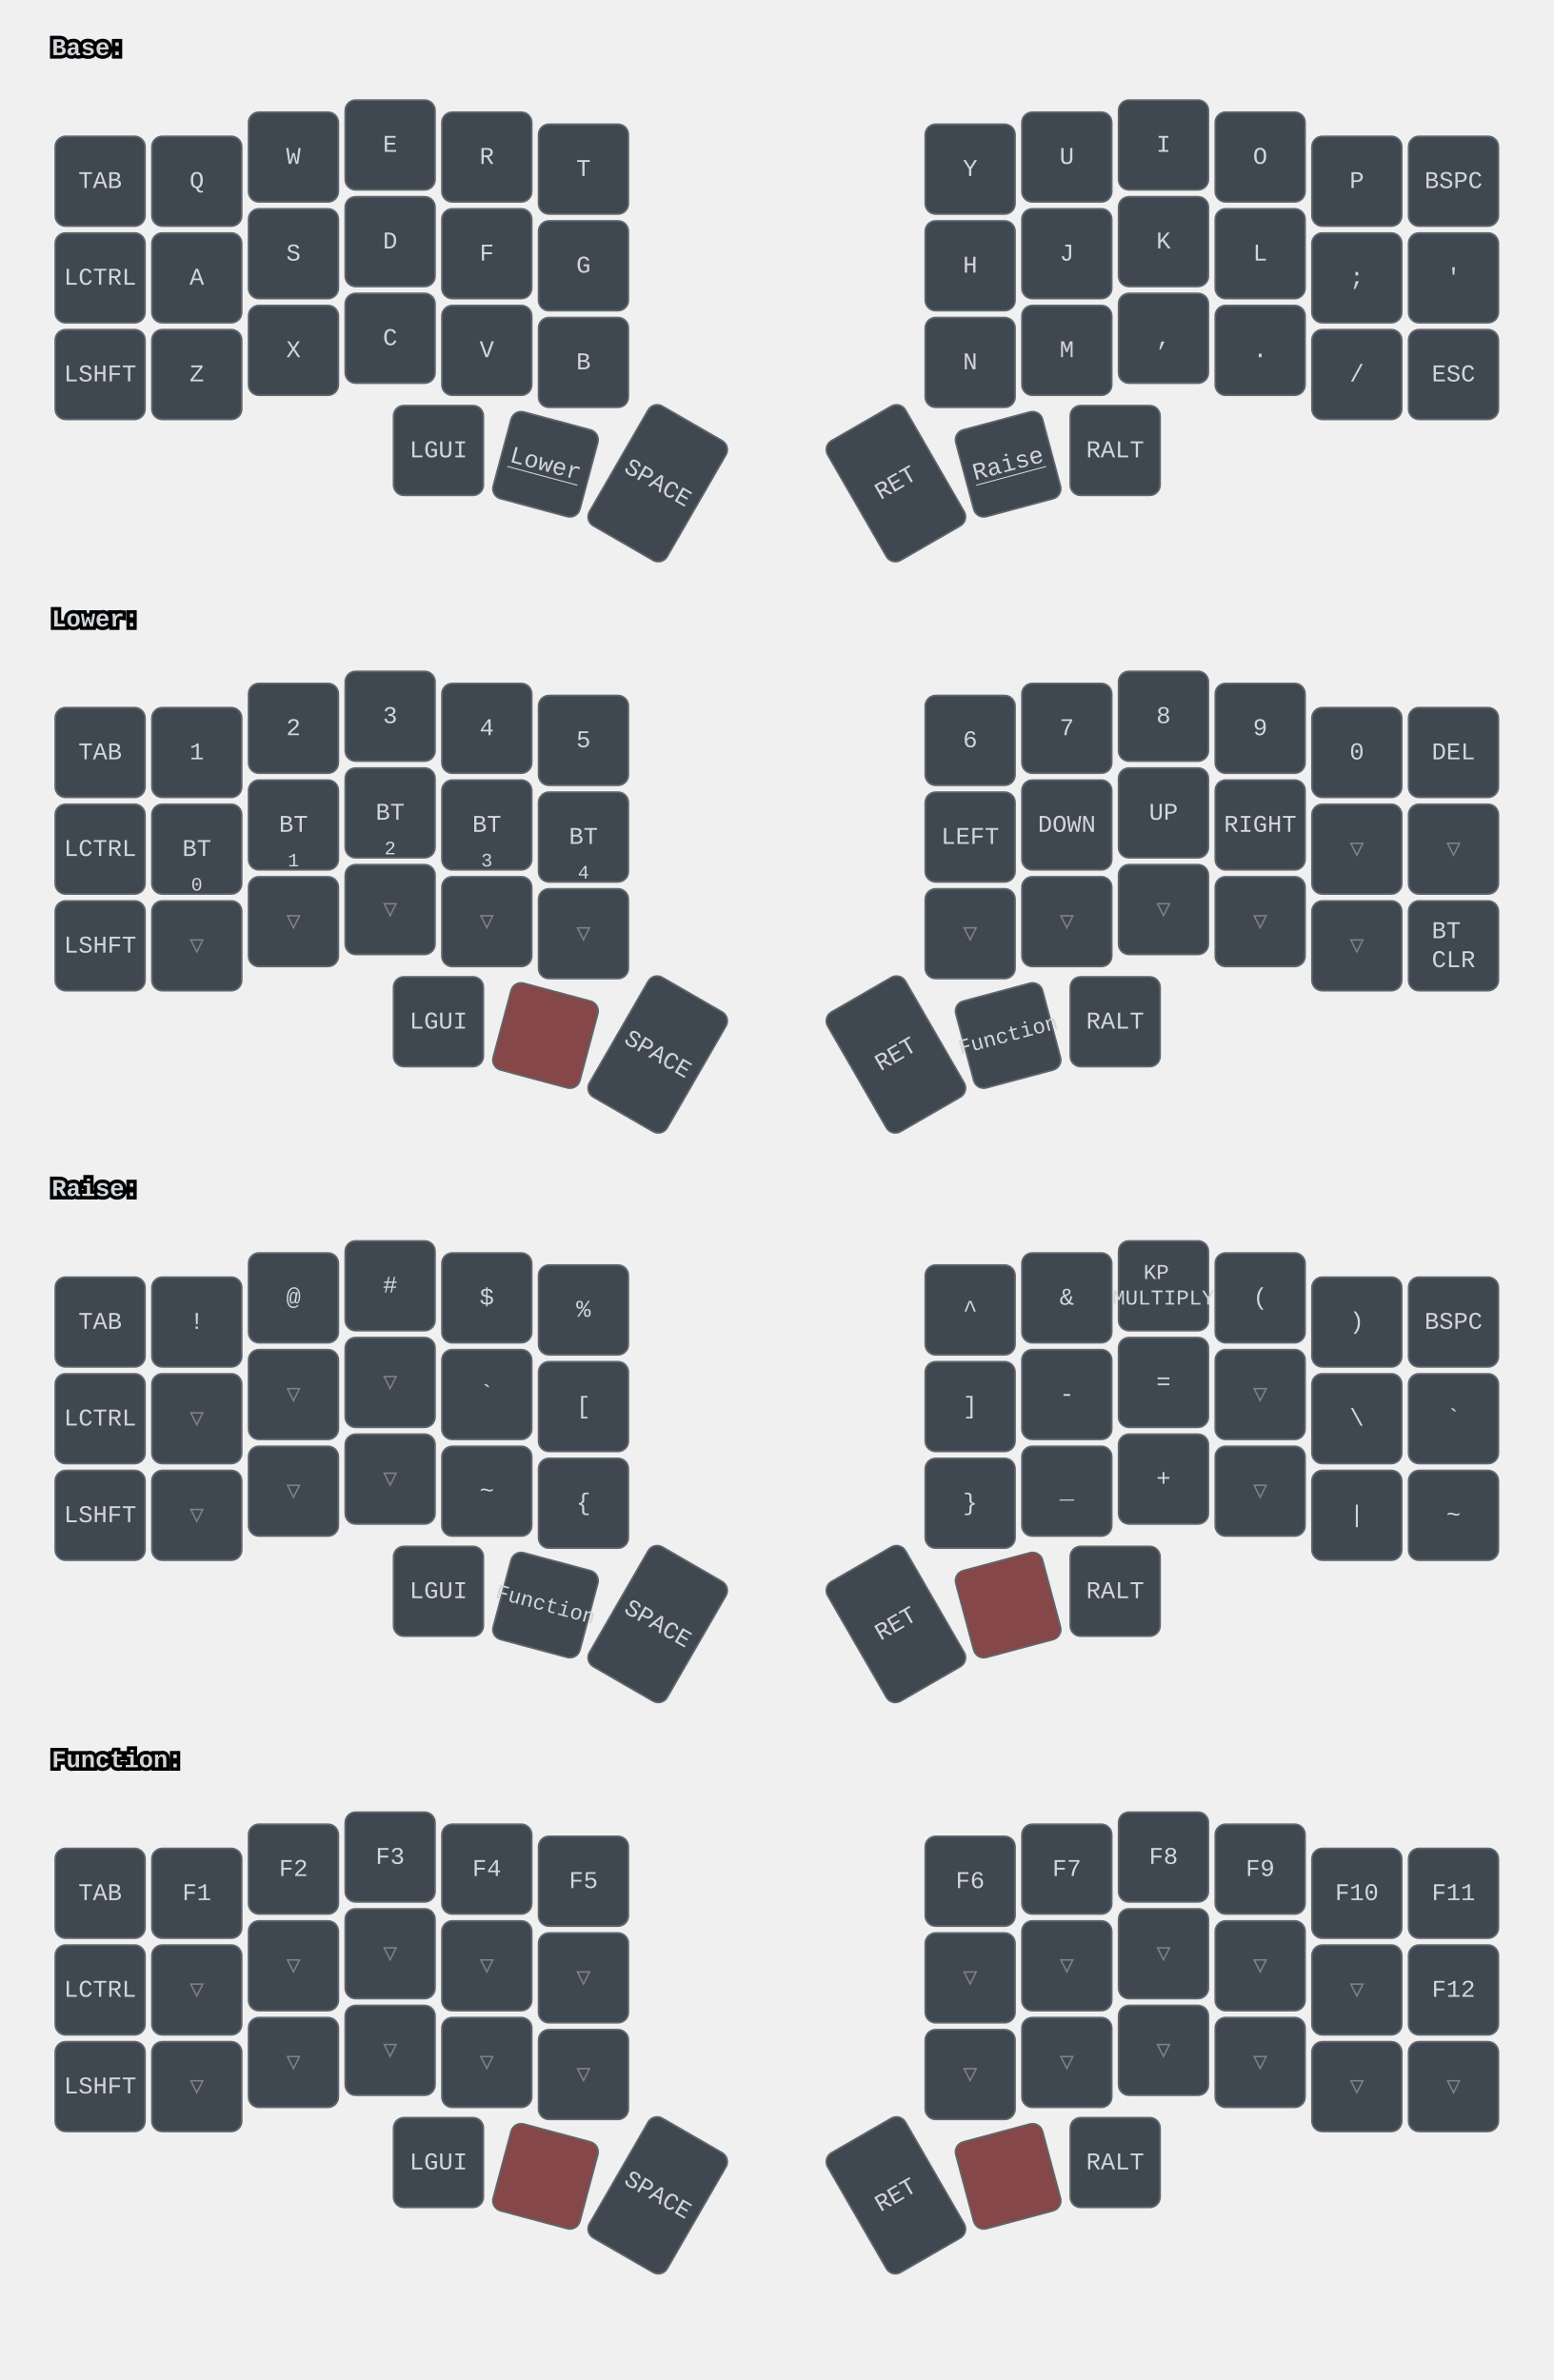
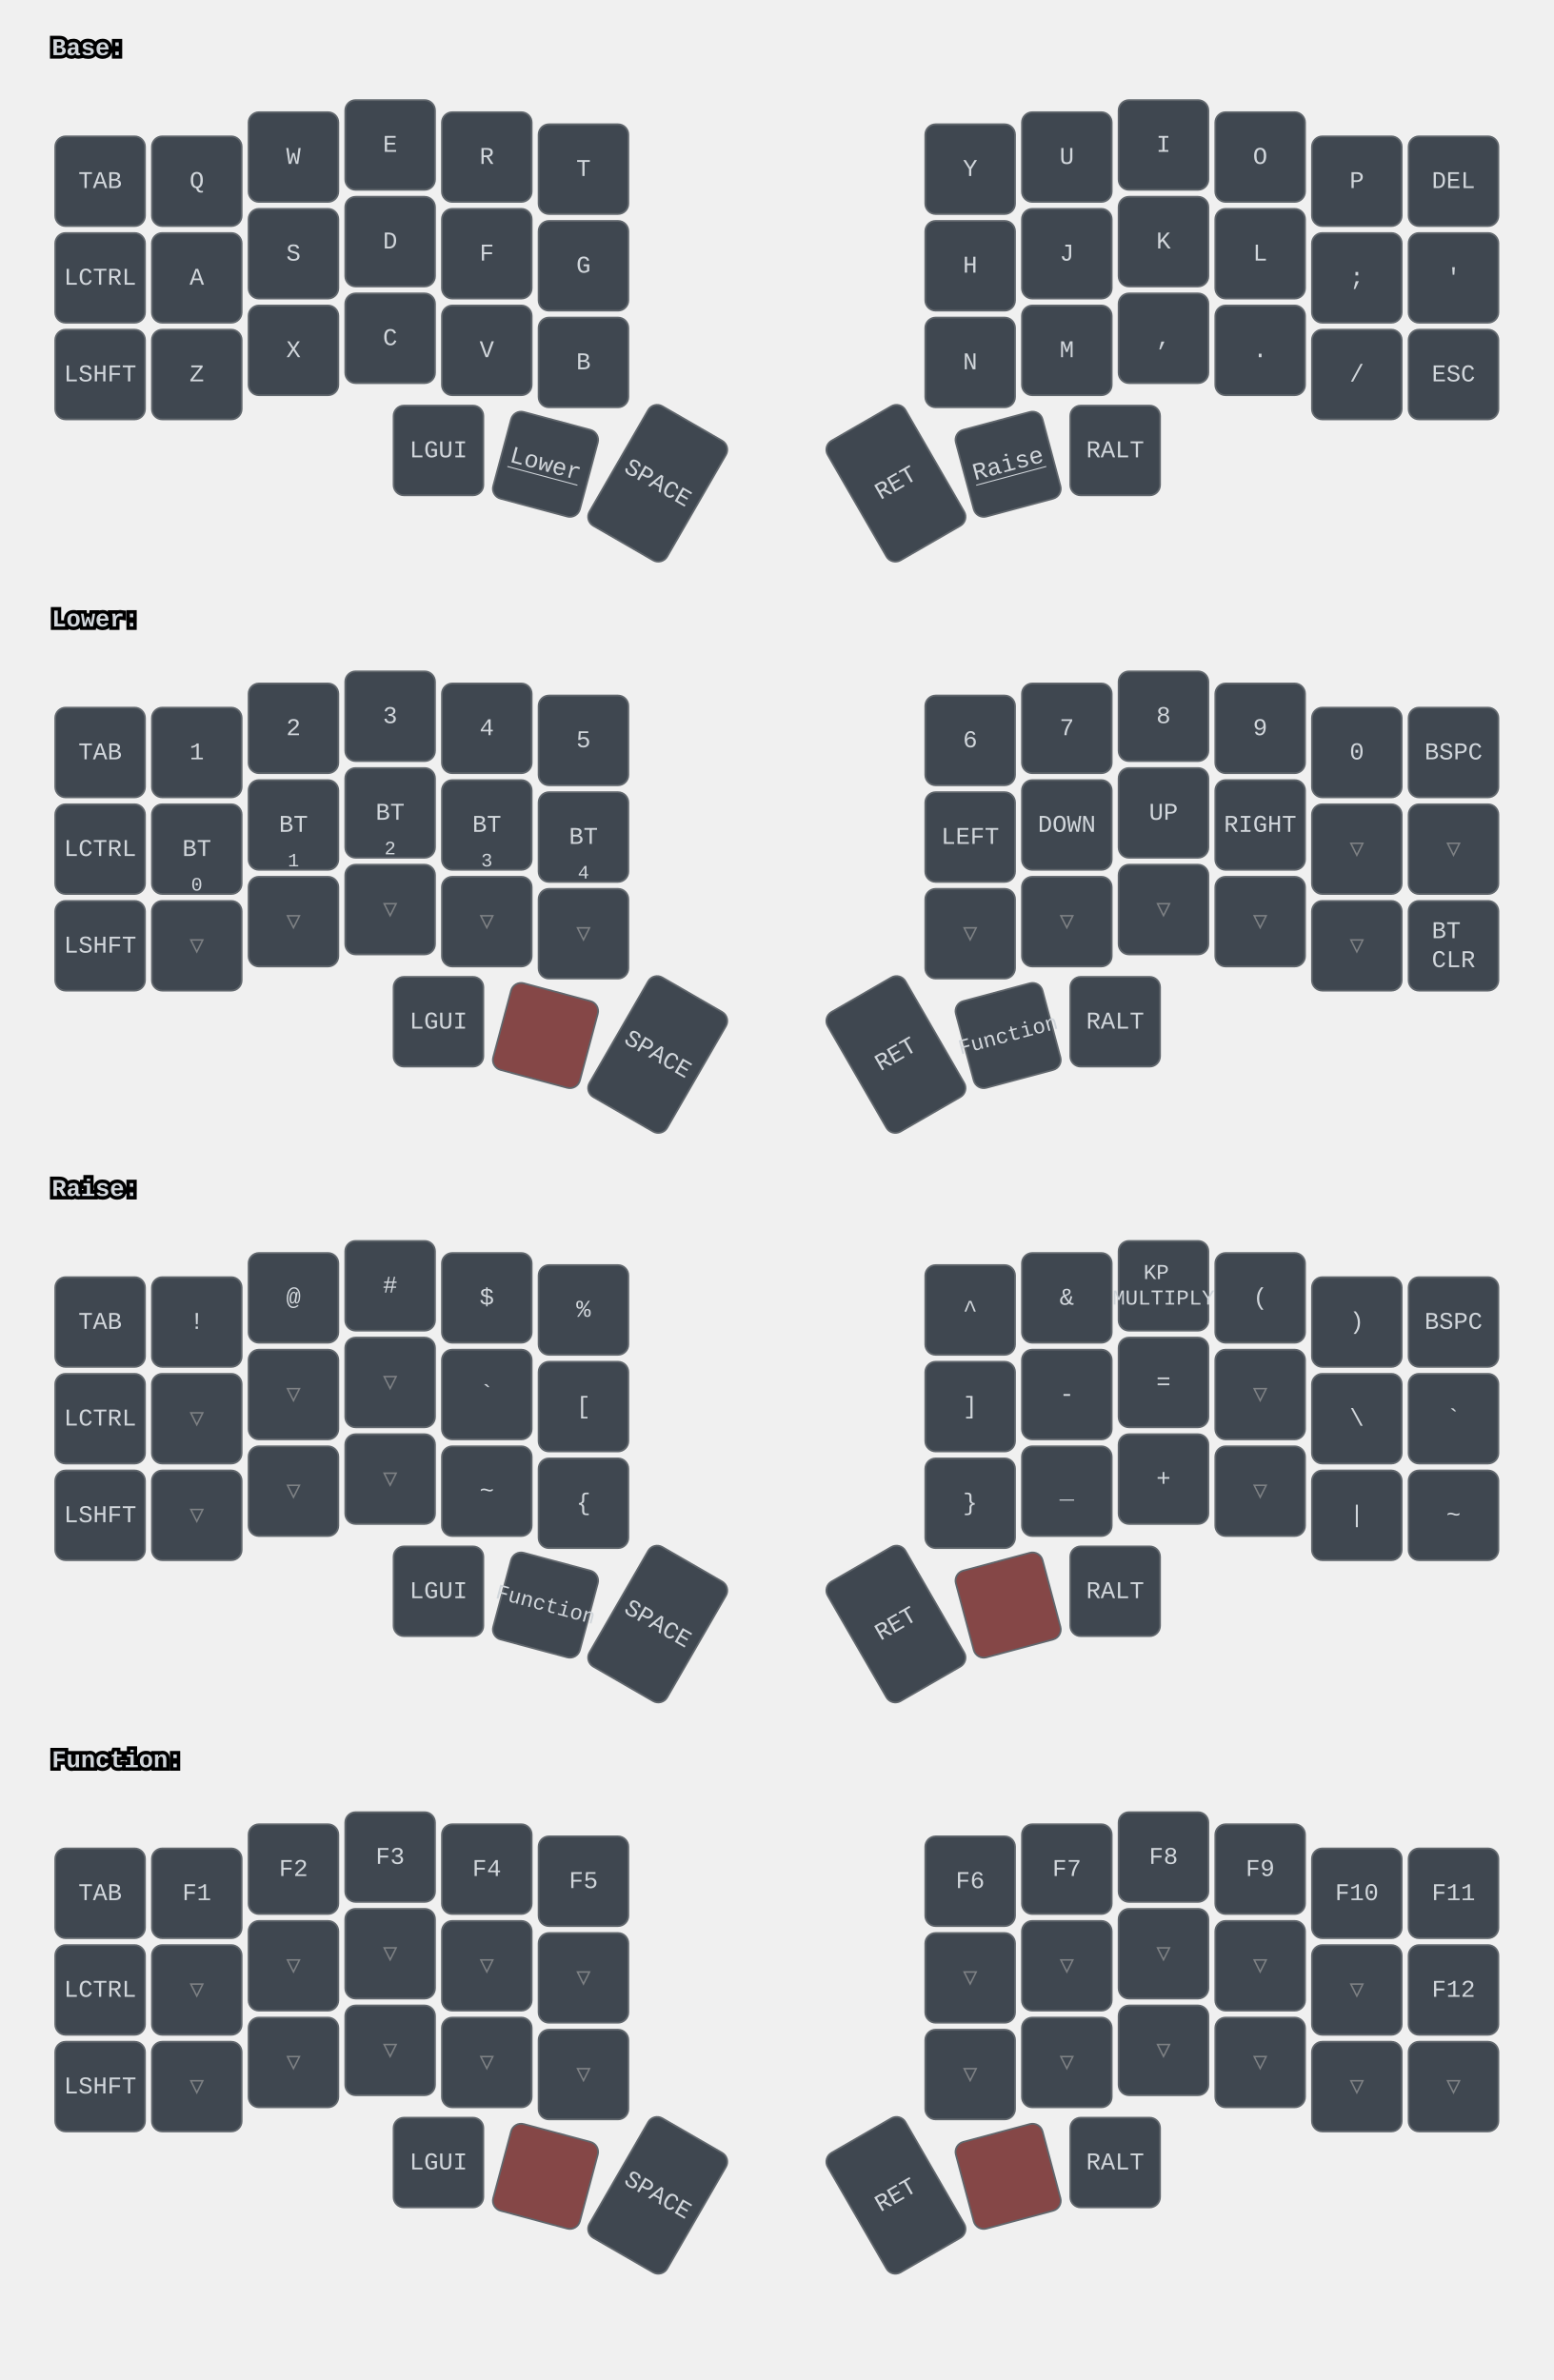
<svg xmlns="http://www.w3.org/2000/svg" width="900" height="1379" viewBox="0 0 900 1379" class="keymap">
  <style>/* inherit to force styles through use tags */
svg path {
    fill: inherit;
}

/* font and background color specifications */
svg.keymap {
    font-family: SFMono-Regular,Consolas,Liberation Mono,Menlo,monospace;
    font-size: 14px;
    font-kerning: normal;
    text-rendering: optimizeLegibility;
    fill: #24292e;
}

/* default key styling */
rect.key {
    fill: #f6f8fa;
}

rect.key, rect.combo {
    stroke: #c9cccf;
    stroke-width: 1;
}

/* default key side styling, only used is draw_key_sides is set */
rect.side {
    filter: brightness(90%);
}

/* color accent for combo boxes */
rect.combo, rect.combo-separate {
    fill: #cdf;
}

/* color accent for held keys */
rect.held, rect.combo.held {
    fill: #fdd;
}

/* color accent for ghost (optional) keys */
rect.ghost, rect.combo.ghost {
    stroke-dasharray: 4, 4;
    stroke-width: 2;
}

text {
    text-anchor: middle;
    dominant-baseline: middle;
}

/* styling for layer labels */
text.label {
    font-weight: bold;
    text-anchor: start;
    stroke: white;
    stroke-width: 4;
    paint-order: stroke;
}

/* styling for optional footer */
text.footer {
    text-anchor: end;
    dominant-baseline: auto;
    stroke: white;
    stroke-width: 4;
    paint-order: stroke;
}

/* styling for combo tap, and key non-tap label text */
text.combo, text.hold, text.shifted, text.left, text.right {
    font-size: 11px;
}

text.hold {
    text-anchor: middle;
    dominant-baseline: auto;
}

text.shifted {
    text-anchor: middle;
    dominant-baseline: hanging;
}

text.left {
    text-anchor: start;
}

text.right {
    text-anchor: end;
}

text.layer-activator {
    text-decoration: underline;
}

/* styling for hold/shifted label text in combo box */
text.combo.hold, text.combo.shifted, text.combo.left, text.combo.right {
    font-size: 8px;
}

/* lighter symbol for transparent keys */
text.trans {
    fill: #7b7e81;
}

/* styling for combo dendrons */
path.combo {
    stroke-width: 1;
    stroke: gray;
    fill: none;
}

/* Start Tabler Icons Cleanup */
/* cannot use height/width with glyphs */
.icon-tabler &gt; path {
    fill: inherit;
    stroke: inherit;
    stroke-width: 2;
}
/* hide tabler's default box */
.icon-tabler &gt; path[stroke="none"][fill="none"] {
    visibility: hidden;
}
/* End Tabler Icons Cleanup */

svg.keymap { fill: #d1d6db; }
rect.key { fill: #3f4750; }
rect.key, rect.combo { stroke: #60666c; }
rect.combo, rect.combo-separate { fill: #1f3d7a; }
rect.held, rect.combo.held { fill: #854747; }
text.label, text.footer { stroke: black; }
text.trans { fill: #7e8184; }
path.combo { stroke: #7f7f7f; }
</style>
  <g transform="translate(30, 0)" class="layer-Base">
    <text x="0" y="28" class="label" id="Base">Base:</text>
    <g transform="translate(0, 56)">
      <g transform="translate(28, 49)" class="key keypos-0">
        <rect rx="6" ry="6" x="-26" y="-26" width="52" height="52" class="key" />
        <text x="0" y="0" class="key tap">TAB</text>
      </g>
      <g transform="translate(84, 49)" class="key keypos-1">
        <rect rx="6" ry="6" x="-26" y="-26" width="52" height="52" class="key" />
        <text x="0" y="0" class="key tap">Q</text>
      </g>
      <g transform="translate(140, 35)" class="key keypos-2">
        <rect rx="6" ry="6" x="-26" y="-26" width="52" height="52" class="key" />
        <text x="0" y="0" class="key tap">W</text>
      </g>
      <g transform="translate(196, 28)" class="key keypos-3">
        <rect rx="6" ry="6" x="-26" y="-26" width="52" height="52" class="key" />
        <text x="0" y="0" class="key tap">E</text>
      </g>
      <g transform="translate(252, 35)" class="key keypos-4">
        <rect rx="6" ry="6" x="-26" y="-26" width="52" height="52" class="key" />
        <text x="0" y="0" class="key tap">R</text>
      </g>
      <g transform="translate(308, 42)" class="key keypos-5">
        <rect rx="6" ry="6" x="-26" y="-26" width="52" height="52" class="key" />
        <text x="0" y="0" class="key tap">T</text>
      </g>
      <g transform="translate(532, 42)" class="key keypos-6">
        <rect rx="6" ry="6" x="-26" y="-26" width="52" height="52" class="key" />
        <text x="0" y="0" class="key tap">Y</text>
      </g>
      <g transform="translate(588, 35)" class="key keypos-7">
        <rect rx="6" ry="6" x="-26" y="-26" width="52" height="52" class="key" />
        <text x="0" y="0" class="key tap">U</text>
      </g>
      <g transform="translate(644, 28)" class="key keypos-8">
        <rect rx="6" ry="6" x="-26" y="-26" width="52" height="52" class="key" />
        <text x="0" y="0" class="key tap">I</text>
      </g>
      <g transform="translate(700, 35)" class="key keypos-9">
        <rect rx="6" ry="6" x="-26" y="-26" width="52" height="52" class="key" />
        <text x="0" y="0" class="key tap">O</text>
      </g>
      <g transform="translate(756, 49)" class="key keypos-10">
        <rect rx="6" ry="6" x="-26" y="-26" width="52" height="52" class="key" />
        <text x="0" y="0" class="key tap">P</text>
      </g>
      <g transform="translate(812, 49)" class="key keypos-11">
        <rect rx="6" ry="6" x="-26" y="-26" width="52" height="52" class="key" />
-         <text x="0" y="0" class="key tap">BSPC</text>
+         <text x="0" y="0" class="key tap">DEL</text>
      </g>
      <g transform="translate(28, 105)" class="key keypos-12">
        <rect rx="6" ry="6" x="-26" y="-26" width="52" height="52" class="key" />
        <text x="0" y="0" class="key tap">LCTRL</text>
      </g>
      <g transform="translate(84, 105)" class="key keypos-13">
        <rect rx="6" ry="6" x="-26" y="-26" width="52" height="52" class="key" />
        <text x="0" y="0" class="key tap">A</text>
      </g>
      <g transform="translate(140, 91)" class="key keypos-14">
        <rect rx="6" ry="6" x="-26" y="-26" width="52" height="52" class="key" />
        <text x="0" y="0" class="key tap">S</text>
      </g>
      <g transform="translate(196, 84)" class="key keypos-15">
        <rect rx="6" ry="6" x="-26" y="-26" width="52" height="52" class="key" />
        <text x="0" y="0" class="key tap">D</text>
      </g>
      <g transform="translate(252, 91)" class="key keypos-16">
        <rect rx="6" ry="6" x="-26" y="-26" width="52" height="52" class="key" />
        <text x="0" y="0" class="key tap">F</text>
      </g>
      <g transform="translate(308, 98)" class="key keypos-17">
        <rect rx="6" ry="6" x="-26" y="-26" width="52" height="52" class="key" />
        <text x="0" y="0" class="key tap">G</text>
      </g>
      <g transform="translate(532, 98)" class="key keypos-18">
        <rect rx="6" ry="6" x="-26" y="-26" width="52" height="52" class="key" />
        <text x="0" y="0" class="key tap">H</text>
      </g>
      <g transform="translate(588, 91)" class="key keypos-19">
        <rect rx="6" ry="6" x="-26" y="-26" width="52" height="52" class="key" />
        <text x="0" y="0" class="key tap">J</text>
      </g>
      <g transform="translate(644, 84)" class="key keypos-20">
        <rect rx="6" ry="6" x="-26" y="-26" width="52" height="52" class="key" />
        <text x="0" y="0" class="key tap">K</text>
      </g>
      <g transform="translate(700, 91)" class="key keypos-21">
        <rect rx="6" ry="6" x="-26" y="-26" width="52" height="52" class="key" />
        <text x="0" y="0" class="key tap">L</text>
      </g>
      <g transform="translate(756, 105)" class="key keypos-22">
        <rect rx="6" ry="6" x="-26" y="-26" width="52" height="52" class="key" />
        <text x="0" y="0" class="key tap">;</text>
      </g>
      <g transform="translate(812, 105)" class="key keypos-23">
        <rect rx="6" ry="6" x="-26" y="-26" width="52" height="52" class="key" />
        <text x="0" y="0" class="key tap">'</text>
      </g>
      <g transform="translate(28, 161)" class="key keypos-24">
        <rect rx="6" ry="6" x="-26" y="-26" width="52" height="52" class="key" />
        <text x="0" y="0" class="key tap">LSHFT</text>
      </g>
      <g transform="translate(84, 161)" class="key keypos-25">
        <rect rx="6" ry="6" x="-26" y="-26" width="52" height="52" class="key" />
        <text x="0" y="0" class="key tap">Z</text>
      </g>
      <g transform="translate(140, 147)" class="key keypos-26">
        <rect rx="6" ry="6" x="-26" y="-26" width="52" height="52" class="key" />
        <text x="0" y="0" class="key tap">X</text>
      </g>
      <g transform="translate(196, 140)" class="key keypos-27">
        <rect rx="6" ry="6" x="-26" y="-26" width="52" height="52" class="key" />
        <text x="0" y="0" class="key tap">C</text>
      </g>
      <g transform="translate(252, 147)" class="key keypos-28">
        <rect rx="6" ry="6" x="-26" y="-26" width="52" height="52" class="key" />
        <text x="0" y="0" class="key tap">V</text>
      </g>
      <g transform="translate(308, 154)" class="key keypos-29">
        <rect rx="6" ry="6" x="-26" y="-26" width="52" height="52" class="key" />
        <text x="0" y="0" class="key tap">B</text>
      </g>
      <g transform="translate(532, 154)" class="key keypos-30">
        <rect rx="6" ry="6" x="-26" y="-26" width="52" height="52" class="key" />
        <text x="0" y="0" class="key tap">N</text>
      </g>
      <g transform="translate(588, 147)" class="key keypos-31">
        <rect rx="6" ry="6" x="-26" y="-26" width="52" height="52" class="key" />
        <text x="0" y="0" class="key tap">M</text>
      </g>
      <g transform="translate(644, 140)" class="key keypos-32">
        <rect rx="6" ry="6" x="-26" y="-26" width="52" height="52" class="key" />
        <text x="0" y="0" class="key tap">,</text>
      </g>
      <g transform="translate(700, 147)" class="key keypos-33">
        <rect rx="6" ry="6" x="-26" y="-26" width="52" height="52" class="key" />
        <text x="0" y="0" class="key tap">.</text>
      </g>
      <g transform="translate(756, 161)" class="key keypos-34">
        <rect rx="6" ry="6" x="-26" y="-26" width="52" height="52" class="key" />
        <text x="0" y="0" class="key tap">/</text>
      </g>
      <g transform="translate(812, 161)" class="key keypos-35">
        <rect rx="6" ry="6" x="-26" y="-26" width="52" height="52" class="key" />
        <text x="0" y="0" class="key tap">ESC</text>
      </g>
      <g transform="translate(224, 205)" class="key keypos-36">
        <rect rx="6" ry="6" x="-26" y="-26" width="52" height="52" class="key" />
        <text x="0" y="0" class="key tap">LGUI</text>
      </g>
      <g transform="translate(286, 213) rotate(15.0)" class="key keypos-37">
        <rect rx="6" ry="6" x="-26" y="-26" width="52" height="52" class="key" />
        <a href="#Lower">
          <text x="0" y="0" class="key tap layer-activator">Lower</text>
        </a>
      </g>
      <g transform="translate(351, 224) rotate(30.0)" class="key keypos-38">
        <rect rx="6" ry="6" x="-26" y="-40" width="52" height="80" class="key" />
        <text x="0" y="0" class="key tap">SPACE</text>
      </g>
      <g transform="translate(489, 224) rotate(-30.0)" class="key keypos-39">
        <rect rx="6" ry="6" x="-26" y="-40" width="52" height="80" class="key" />
        <text x="0" y="0" class="key tap">RET</text>
      </g>
      <g transform="translate(554, 213) rotate(-15.0)" class="key keypos-40">
        <rect rx="6" ry="6" x="-26" y="-26" width="52" height="52" class="key" />
        <a href="#Raise">
          <text x="0" y="0" class="key tap layer-activator">Raise</text>
        </a>
      </g>
      <g transform="translate(616, 205)" class="key keypos-41">
        <rect rx="6" ry="6" x="-26" y="-26" width="52" height="52" class="key" />
        <text x="0" y="0" class="key tap">RALT</text>
      </g>
    </g>
  </g>
  <g transform="translate(30, 331)" class="layer-Lower">
    <text x="0" y="28" class="label" id="Lower">Lower:</text>
    <g transform="translate(0, 56)">
      <g transform="translate(28, 49)" class="key keypos-0">
        <rect rx="6" ry="6" x="-26" y="-26" width="52" height="52" class="key" />
        <text x="0" y="0" class="key tap">TAB</text>
      </g>
      <g transform="translate(84, 49)" class="key keypos-1">
        <rect rx="6" ry="6" x="-26" y="-26" width="52" height="52" class="key" />
        <text x="0" y="0" class="key tap">1</text>
      </g>
      <g transform="translate(140, 35)" class="key keypos-2">
        <rect rx="6" ry="6" x="-26" y="-26" width="52" height="52" class="key" />
        <text x="0" y="0" class="key tap">2</text>
      </g>
      <g transform="translate(196, 28)" class="key keypos-3">
        <rect rx="6" ry="6" x="-26" y="-26" width="52" height="52" class="key" />
        <text x="0" y="0" class="key tap">3</text>
      </g>
      <g transform="translate(252, 35)" class="key keypos-4">
        <rect rx="6" ry="6" x="-26" y="-26" width="52" height="52" class="key" />
        <text x="0" y="0" class="key tap">4</text>
      </g>
      <g transform="translate(308, 42)" class="key keypos-5">
        <rect rx="6" ry="6" x="-26" y="-26" width="52" height="52" class="key" />
        <text x="0" y="0" class="key tap">5</text>
      </g>
      <g transform="translate(532, 42)" class="key keypos-6">
        <rect rx="6" ry="6" x="-26" y="-26" width="52" height="52" class="key" />
        <text x="0" y="0" class="key tap">6</text>
      </g>
      <g transform="translate(588, 35)" class="key keypos-7">
        <rect rx="6" ry="6" x="-26" y="-26" width="52" height="52" class="key" />
        <text x="0" y="0" class="key tap">7</text>
      </g>
      <g transform="translate(644, 28)" class="key keypos-8">
        <rect rx="6" ry="6" x="-26" y="-26" width="52" height="52" class="key" />
        <text x="0" y="0" class="key tap">8</text>
      </g>
      <g transform="translate(700, 35)" class="key keypos-9">
        <rect rx="6" ry="6" x="-26" y="-26" width="52" height="52" class="key" />
        <text x="0" y="0" class="key tap">9</text>
      </g>
      <g transform="translate(756, 49)" class="key keypos-10">
        <rect rx="6" ry="6" x="-26" y="-26" width="52" height="52" class="key" />
        <text x="0" y="0" class="key tap">0</text>
      </g>
      <g transform="translate(812, 49)" class="key keypos-11">
        <rect rx="6" ry="6" x="-26" y="-26" width="52" height="52" class="key" />
-         <text x="0" y="0" class="key tap">DEL</text>
+         <text x="0" y="0" class="key tap">BSPC</text>
      </g>
      <g transform="translate(28, 105)" class="key keypos-12">
        <rect rx="6" ry="6" x="-26" y="-26" width="52" height="52" class="key" />
        <text x="0" y="0" class="key tap">LCTRL</text>
      </g>
      <g transform="translate(84, 105)" class="key keypos-13">
        <rect rx="6" ry="6" x="-26" y="-26" width="52" height="52" class="key" />
        <text x="0" y="0" class="key tap">BT</text>
        <text x="0" y="24" class="key hold">0</text>
      </g>
      <g transform="translate(140, 91)" class="key keypos-14">
        <rect rx="6" ry="6" x="-26" y="-26" width="52" height="52" class="key" />
        <text x="0" y="0" class="key tap">BT</text>
        <text x="0" y="24" class="key hold">1</text>
      </g>
      <g transform="translate(196, 84)" class="key keypos-15">
        <rect rx="6" ry="6" x="-26" y="-26" width="52" height="52" class="key" />
        <text x="0" y="0" class="key tap">BT</text>
        <text x="0" y="24" class="key hold">2</text>
      </g>
      <g transform="translate(252, 91)" class="key keypos-16">
        <rect rx="6" ry="6" x="-26" y="-26" width="52" height="52" class="key" />
        <text x="0" y="0" class="key tap">BT</text>
        <text x="0" y="24" class="key hold">3</text>
      </g>
      <g transform="translate(308, 98)" class="key keypos-17">
        <rect rx="6" ry="6" x="-26" y="-26" width="52" height="52" class="key" />
        <text x="0" y="0" class="key tap">BT</text>
        <text x="0" y="24" class="key hold">4</text>
      </g>
      <g transform="translate(532, 98)" class="key keypos-18">
        <rect rx="6" ry="6" x="-26" y="-26" width="52" height="52" class="key" />
        <text x="0" y="0" class="key tap">LEFT</text>
      </g>
      <g transform="translate(588, 91)" class="key keypos-19">
        <rect rx="6" ry="6" x="-26" y="-26" width="52" height="52" class="key" />
        <text x="0" y="0" class="key tap">DOWN</text>
      </g>
      <g transform="translate(644, 84)" class="key keypos-20">
        <rect rx="6" ry="6" x="-26" y="-26" width="52" height="52" class="key" />
        <text x="0" y="0" class="key tap">UP</text>
      </g>
      <g transform="translate(700, 91)" class="key keypos-21">
        <rect rx="6" ry="6" x="-26" y="-26" width="52" height="52" class="key" />
        <text x="0" y="0" class="key tap">RIGHT</text>
      </g>
      <g transform="translate(756, 105)" class="key trans keypos-22">
        <rect rx="6" ry="6" x="-26" y="-26" width="52" height="52" class="key trans" />
        <text x="0" y="0" class="key trans tap">▽</text>
      </g>
      <g transform="translate(812, 105)" class="key trans keypos-23">
        <rect rx="6" ry="6" x="-26" y="-26" width="52" height="52" class="key trans" />
        <text x="0" y="0" class="key trans tap">▽</text>
      </g>
      <g transform="translate(28, 161)" class="key keypos-24">
        <rect rx="6" ry="6" x="-26" y="-26" width="52" height="52" class="key" />
        <text x="0" y="0" class="key tap">LSHFT</text>
      </g>
      <g transform="translate(84, 161)" class="key trans keypos-25">
        <rect rx="6" ry="6" x="-26" y="-26" width="52" height="52" class="key trans" />
        <text x="0" y="0" class="key trans tap">▽</text>
      </g>
      <g transform="translate(140, 147)" class="key trans keypos-26">
        <rect rx="6" ry="6" x="-26" y="-26" width="52" height="52" class="key trans" />
        <text x="0" y="0" class="key trans tap">▽</text>
      </g>
      <g transform="translate(196, 140)" class="key trans keypos-27">
        <rect rx="6" ry="6" x="-26" y="-26" width="52" height="52" class="key trans" />
        <text x="0" y="0" class="key trans tap">▽</text>
      </g>
      <g transform="translate(252, 147)" class="key trans keypos-28">
        <rect rx="6" ry="6" x="-26" y="-26" width="52" height="52" class="key trans" />
        <text x="0" y="0" class="key trans tap">▽</text>
      </g>
      <g transform="translate(308, 154)" class="key trans keypos-29">
        <rect rx="6" ry="6" x="-26" y="-26" width="52" height="52" class="key trans" />
        <text x="0" y="0" class="key trans tap">▽</text>
      </g>
      <g transform="translate(532, 154)" class="key trans keypos-30">
        <rect rx="6" ry="6" x="-26" y="-26" width="52" height="52" class="key trans" />
        <text x="0" y="0" class="key trans tap">▽</text>
      </g>
      <g transform="translate(588, 147)" class="key trans keypos-31">
        <rect rx="6" ry="6" x="-26" y="-26" width="52" height="52" class="key trans" />
        <text x="0" y="0" class="key trans tap">▽</text>
      </g>
      <g transform="translate(644, 140)" class="key trans keypos-32">
        <rect rx="6" ry="6" x="-26" y="-26" width="52" height="52" class="key trans" />
        <text x="0" y="0" class="key trans tap">▽</text>
      </g>
      <g transform="translate(700, 147)" class="key trans keypos-33">
        <rect rx="6" ry="6" x="-26" y="-26" width="52" height="52" class="key trans" />
        <text x="0" y="0" class="key trans tap">▽</text>
      </g>
      <g transform="translate(756, 161)" class="key trans keypos-34">
        <rect rx="6" ry="6" x="-26" y="-26" width="52" height="52" class="key trans" />
        <text x="0" y="0" class="key trans tap">▽</text>
      </g>
      <g transform="translate(812, 161)" class="key keypos-35">
        <rect rx="6" ry="6" x="-26" y="-26" width="52" height="52" class="key" />
        <text x="0" y="0" class="key tap">
          <tspan x="0" dy="-0.6em">BT</tspan>
          <tspan x="0" dy="1.2em">CLR</tspan>
        </text>
      </g>
      <g transform="translate(224, 205)" class="key keypos-36">
        <rect rx="6" ry="6" x="-26" y="-26" width="52" height="52" class="key" />
        <text x="0" y="0" class="key tap">LGUI</text>
      </g>
      <g transform="translate(286, 213) rotate(15.0)" class="key held keypos-37">
        <rect rx="6" ry="6" x="-26" y="-26" width="52" height="52" class="key held" />
      </g>
      <g transform="translate(351, 224) rotate(30.0)" class="key keypos-38">
        <rect rx="6" ry="6" x="-26" y="-40" width="52" height="80" class="key" />
        <text x="0" y="0" class="key tap">SPACE</text>
      </g>
      <g transform="translate(489, 224) rotate(-30.0)" class="key keypos-39">
        <rect rx="6" ry="6" x="-26" y="-40" width="52" height="80" class="key" />
        <text x="0" y="0" class="key tap">RET</text>
      </g>
      <g transform="translate(554, 213) rotate(-15.0)" class="key keypos-40">
        <rect rx="6" ry="6" x="-26" y="-26" width="52" height="52" class="key" />
        <a href="#Function">
          <text x="0" y="0" class="key tap layer-activator">
            <tspan style="font-size: 88%">Function</tspan>
          </text>
        </a>
      </g>
      <g transform="translate(616, 205)" class="key keypos-41">
        <rect rx="6" ry="6" x="-26" y="-26" width="52" height="52" class="key" />
        <text x="0" y="0" class="key tap">RALT</text>
      </g>
    </g>
  </g>
  <g transform="translate(30, 661)" class="layer-Raise">
    <text x="0" y="28" class="label" id="Raise">Raise:</text>
    <g transform="translate(0, 56)">
      <g transform="translate(28, 49)" class="key keypos-0">
        <rect rx="6" ry="6" x="-26" y="-26" width="52" height="52" class="key" />
        <text x="0" y="0" class="key tap">TAB</text>
      </g>
      <g transform="translate(84, 49)" class="key keypos-1">
        <rect rx="6" ry="6" x="-26" y="-26" width="52" height="52" class="key" />
        <text x="0" y="0" class="key tap">!</text>
      </g>
      <g transform="translate(140, 35)" class="key keypos-2">
        <rect rx="6" ry="6" x="-26" y="-26" width="52" height="52" class="key" />
        <text x="0" y="0" class="key tap">@</text>
      </g>
      <g transform="translate(196, 28)" class="key keypos-3">
        <rect rx="6" ry="6" x="-26" y="-26" width="52" height="52" class="key" />
        <text x="0" y="0" class="key tap">#</text>
      </g>
      <g transform="translate(252, 35)" class="key keypos-4">
        <rect rx="6" ry="6" x="-26" y="-26" width="52" height="52" class="key" />
        <text x="0" y="0" class="key tap">$</text>
      </g>
      <g transform="translate(308, 42)" class="key keypos-5">
        <rect rx="6" ry="6" x="-26" y="-26" width="52" height="52" class="key" />
        <text x="0" y="0" class="key tap">%</text>
      </g>
      <g transform="translate(532, 42)" class="key keypos-6">
        <rect rx="6" ry="6" x="-26" y="-26" width="52" height="52" class="key" />
        <text x="0" y="0" class="key tap">^</text>
      </g>
      <g transform="translate(588, 35)" class="key keypos-7">
        <rect rx="6" ry="6" x="-26" y="-26" width="52" height="52" class="key" />
        <text x="0" y="0" class="key tap">&amp;</text>
      </g>
      <g transform="translate(644, 28)" class="key keypos-8">
        <rect rx="6" ry="6" x="-26" y="-26" width="52" height="52" class="key" />
        <text x="0" y="0" class="key tap">
          <tspan x="0" dy="-0.6em" style="font-size: 88%">KP</tspan>
          <tspan x="0" dy="1.2em" style="font-size: 88%">MULTIPLY</tspan>
        </text>
      </g>
      <g transform="translate(700, 35)" class="key keypos-9">
        <rect rx="6" ry="6" x="-26" y="-26" width="52" height="52" class="key" />
        <text x="0" y="0" class="key tap">(</text>
      </g>
      <g transform="translate(756, 49)" class="key keypos-10">
        <rect rx="6" ry="6" x="-26" y="-26" width="52" height="52" class="key" />
        <text x="0" y="0" class="key tap">)</text>
      </g>
      <g transform="translate(812, 49)" class="key keypos-11">
        <rect rx="6" ry="6" x="-26" y="-26" width="52" height="52" class="key" />
        <text x="0" y="0" class="key tap">BSPC</text>
      </g>
      <g transform="translate(28, 105)" class="key keypos-12">
        <rect rx="6" ry="6" x="-26" y="-26" width="52" height="52" class="key" />
        <text x="0" y="0" class="key tap">LCTRL</text>
      </g>
      <g transform="translate(84, 105)" class="key trans keypos-13">
        <rect rx="6" ry="6" x="-26" y="-26" width="52" height="52" class="key trans" />
        <text x="0" y="0" class="key trans tap">▽</text>
      </g>
      <g transform="translate(140, 91)" class="key trans keypos-14">
        <rect rx="6" ry="6" x="-26" y="-26" width="52" height="52" class="key trans" />
        <text x="0" y="0" class="key trans tap">▽</text>
      </g>
      <g transform="translate(196, 84)" class="key trans keypos-15">
        <rect rx="6" ry="6" x="-26" y="-26" width="52" height="52" class="key trans" />
        <text x="0" y="0" class="key trans tap">▽</text>
      </g>
      <g transform="translate(252, 91)" class="key keypos-16">
        <rect rx="6" ry="6" x="-26" y="-26" width="52" height="52" class="key" />
        <text x="0" y="0" class="key tap">`</text>
      </g>
      <g transform="translate(308, 98)" class="key keypos-17">
        <rect rx="6" ry="6" x="-26" y="-26" width="52" height="52" class="key" />
        <text x="0" y="0" class="key tap">[</text>
      </g>
      <g transform="translate(532, 98)" class="key keypos-18">
        <rect rx="6" ry="6" x="-26" y="-26" width="52" height="52" class="key" />
        <text x="0" y="0" class="key tap">]</text>
      </g>
      <g transform="translate(588, 91)" class="key keypos-19">
        <rect rx="6" ry="6" x="-26" y="-26" width="52" height="52" class="key" />
        <text x="0" y="0" class="key tap">-</text>
      </g>
      <g transform="translate(644, 84)" class="key keypos-20">
        <rect rx="6" ry="6" x="-26" y="-26" width="52" height="52" class="key" />
        <text x="0" y="0" class="key tap">=</text>
      </g>
      <g transform="translate(700, 91)" class="key trans keypos-21">
        <rect rx="6" ry="6" x="-26" y="-26" width="52" height="52" class="key trans" />
        <text x="0" y="0" class="key trans tap">▽</text>
      </g>
      <g transform="translate(756, 105)" class="key keypos-22">
        <rect rx="6" ry="6" x="-26" y="-26" width="52" height="52" class="key" />
        <text x="0" y="0" class="key tap">\</text>
      </g>
      <g transform="translate(812, 105)" class="key keypos-23">
        <rect rx="6" ry="6" x="-26" y="-26" width="52" height="52" class="key" />
        <text x="0" y="0" class="key tap">`</text>
      </g>
      <g transform="translate(28, 161)" class="key keypos-24">
        <rect rx="6" ry="6" x="-26" y="-26" width="52" height="52" class="key" />
        <text x="0" y="0" class="key tap">LSHFT</text>
      </g>
      <g transform="translate(84, 161)" class="key trans keypos-25">
        <rect rx="6" ry="6" x="-26" y="-26" width="52" height="52" class="key trans" />
        <text x="0" y="0" class="key trans tap">▽</text>
      </g>
      <g transform="translate(140, 147)" class="key trans keypos-26">
        <rect rx="6" ry="6" x="-26" y="-26" width="52" height="52" class="key trans" />
        <text x="0" y="0" class="key trans tap">▽</text>
      </g>
      <g transform="translate(196, 140)" class="key trans keypos-27">
        <rect rx="6" ry="6" x="-26" y="-26" width="52" height="52" class="key trans" />
        <text x="0" y="0" class="key trans tap">▽</text>
      </g>
      <g transform="translate(252, 147)" class="key keypos-28">
        <rect rx="6" ry="6" x="-26" y="-26" width="52" height="52" class="key" />
        <text x="0" y="0" class="key tap">~</text>
      </g>
      <g transform="translate(308, 154)" class="key keypos-29">
        <rect rx="6" ry="6" x="-26" y="-26" width="52" height="52" class="key" />
        <text x="0" y="0" class="key tap">{</text>
      </g>
      <g transform="translate(532, 154)" class="key keypos-30">
        <rect rx="6" ry="6" x="-26" y="-26" width="52" height="52" class="key" />
        <text x="0" y="0" class="key tap">}</text>
      </g>
      <g transform="translate(588, 147)" class="key keypos-31">
        <rect rx="6" ry="6" x="-26" y="-26" width="52" height="52" class="key" />
        <text x="0" y="0" class="key tap">_</text>
      </g>
      <g transform="translate(644, 140)" class="key keypos-32">
        <rect rx="6" ry="6" x="-26" y="-26" width="52" height="52" class="key" />
        <text x="0" y="0" class="key tap">+</text>
      </g>
      <g transform="translate(700, 147)" class="key trans keypos-33">
        <rect rx="6" ry="6" x="-26" y="-26" width="52" height="52" class="key trans" />
        <text x="0" y="0" class="key trans tap">▽</text>
      </g>
      <g transform="translate(756, 161)" class="key keypos-34">
        <rect rx="6" ry="6" x="-26" y="-26" width="52" height="52" class="key" />
        <text x="0" y="0" class="key tap">|</text>
      </g>
      <g transform="translate(812, 161)" class="key keypos-35">
        <rect rx="6" ry="6" x="-26" y="-26" width="52" height="52" class="key" />
        <text x="0" y="0" class="key tap">~</text>
      </g>
      <g transform="translate(224, 205)" class="key keypos-36">
        <rect rx="6" ry="6" x="-26" y="-26" width="52" height="52" class="key" />
        <text x="0" y="0" class="key tap">LGUI</text>
      </g>
      <g transform="translate(286, 213) rotate(15.0)" class="key keypos-37">
        <rect rx="6" ry="6" x="-26" y="-26" width="52" height="52" class="key" />
        <a href="#Function">
          <text x="0" y="0" class="key tap layer-activator">
            <tspan style="font-size: 88%">Function</tspan>
          </text>
        </a>
      </g>
      <g transform="translate(351, 224) rotate(30.0)" class="key keypos-38">
        <rect rx="6" ry="6" x="-26" y="-40" width="52" height="80" class="key" />
        <text x="0" y="0" class="key tap">SPACE</text>
      </g>
      <g transform="translate(489, 224) rotate(-30.0)" class="key keypos-39">
        <rect rx="6" ry="6" x="-26" y="-40" width="52" height="80" class="key" />
        <text x="0" y="0" class="key tap">RET</text>
      </g>
      <g transform="translate(554, 213) rotate(-15.0)" class="key held keypos-40">
        <rect rx="6" ry="6" x="-26" y="-26" width="52" height="52" class="key held" />
      </g>
      <g transform="translate(616, 205)" class="key keypos-41">
        <rect rx="6" ry="6" x="-26" y="-26" width="52" height="52" class="key" />
        <text x="0" y="0" class="key tap">RALT</text>
      </g>
    </g>
  </g>
  <g transform="translate(30, 992)" class="layer-Function">
    <text x="0" y="28" class="label" id="Function">Function:</text>
    <g transform="translate(0, 56)">
      <g transform="translate(28, 49)" class="key keypos-0">
        <rect rx="6" ry="6" x="-26" y="-26" width="52" height="52" class="key" />
        <text x="0" y="0" class="key tap">TAB</text>
      </g>
      <g transform="translate(84, 49)" class="key keypos-1">
        <rect rx="6" ry="6" x="-26" y="-26" width="52" height="52" class="key" />
        <text x="0" y="0" class="key tap">F1</text>
      </g>
      <g transform="translate(140, 35)" class="key keypos-2">
        <rect rx="6" ry="6" x="-26" y="-26" width="52" height="52" class="key" />
        <text x="0" y="0" class="key tap">F2</text>
      </g>
      <g transform="translate(196, 28)" class="key keypos-3">
        <rect rx="6" ry="6" x="-26" y="-26" width="52" height="52" class="key" />
        <text x="0" y="0" class="key tap">F3</text>
      </g>
      <g transform="translate(252, 35)" class="key keypos-4">
        <rect rx="6" ry="6" x="-26" y="-26" width="52" height="52" class="key" />
        <text x="0" y="0" class="key tap">F4</text>
      </g>
      <g transform="translate(308, 42)" class="key keypos-5">
        <rect rx="6" ry="6" x="-26" y="-26" width="52" height="52" class="key" />
        <text x="0" y="0" class="key tap">F5</text>
      </g>
      <g transform="translate(532, 42)" class="key keypos-6">
        <rect rx="6" ry="6" x="-26" y="-26" width="52" height="52" class="key" />
        <text x="0" y="0" class="key tap">F6</text>
      </g>
      <g transform="translate(588, 35)" class="key keypos-7">
        <rect rx="6" ry="6" x="-26" y="-26" width="52" height="52" class="key" />
        <text x="0" y="0" class="key tap">F7</text>
      </g>
      <g transform="translate(644, 28)" class="key keypos-8">
        <rect rx="6" ry="6" x="-26" y="-26" width="52" height="52" class="key" />
        <text x="0" y="0" class="key tap">F8</text>
      </g>
      <g transform="translate(700, 35)" class="key keypos-9">
        <rect rx="6" ry="6" x="-26" y="-26" width="52" height="52" class="key" />
        <text x="0" y="0" class="key tap">F9</text>
      </g>
      <g transform="translate(756, 49)" class="key keypos-10">
        <rect rx="6" ry="6" x="-26" y="-26" width="52" height="52" class="key" />
        <text x="0" y="0" class="key tap">F10</text>
      </g>
      <g transform="translate(812, 49)" class="key keypos-11">
        <rect rx="6" ry="6" x="-26" y="-26" width="52" height="52" class="key" />
        <text x="0" y="0" class="key tap">F11</text>
      </g>
      <g transform="translate(28, 105)" class="key keypos-12">
        <rect rx="6" ry="6" x="-26" y="-26" width="52" height="52" class="key" />
        <text x="0" y="0" class="key tap">LCTRL</text>
      </g>
      <g transform="translate(84, 105)" class="key trans keypos-13">
        <rect rx="6" ry="6" x="-26" y="-26" width="52" height="52" class="key trans" />
        <text x="0" y="0" class="key trans tap">▽</text>
      </g>
      <g transform="translate(140, 91)" class="key trans keypos-14">
        <rect rx="6" ry="6" x="-26" y="-26" width="52" height="52" class="key trans" />
        <text x="0" y="0" class="key trans tap">▽</text>
      </g>
      <g transform="translate(196, 84)" class="key trans keypos-15">
        <rect rx="6" ry="6" x="-26" y="-26" width="52" height="52" class="key trans" />
        <text x="0" y="0" class="key trans tap">▽</text>
      </g>
      <g transform="translate(252, 91)" class="key trans keypos-16">
        <rect rx="6" ry="6" x="-26" y="-26" width="52" height="52" class="key trans" />
        <text x="0" y="0" class="key trans tap">▽</text>
      </g>
      <g transform="translate(308, 98)" class="key trans keypos-17">
        <rect rx="6" ry="6" x="-26" y="-26" width="52" height="52" class="key trans" />
        <text x="0" y="0" class="key trans tap">▽</text>
      </g>
      <g transform="translate(532, 98)" class="key trans keypos-18">
        <rect rx="6" ry="6" x="-26" y="-26" width="52" height="52" class="key trans" />
        <text x="0" y="0" class="key trans tap">▽</text>
      </g>
      <g transform="translate(588, 91)" class="key trans keypos-19">
        <rect rx="6" ry="6" x="-26" y="-26" width="52" height="52" class="key trans" />
        <text x="0" y="0" class="key trans tap">▽</text>
      </g>
      <g transform="translate(644, 84)" class="key trans keypos-20">
        <rect rx="6" ry="6" x="-26" y="-26" width="52" height="52" class="key trans" />
        <text x="0" y="0" class="key trans tap">▽</text>
      </g>
      <g transform="translate(700, 91)" class="key trans keypos-21">
        <rect rx="6" ry="6" x="-26" y="-26" width="52" height="52" class="key trans" />
        <text x="0" y="0" class="key trans tap">▽</text>
      </g>
      <g transform="translate(756, 105)" class="key trans keypos-22">
        <rect rx="6" ry="6" x="-26" y="-26" width="52" height="52" class="key trans" />
        <text x="0" y="0" class="key trans tap">▽</text>
      </g>
      <g transform="translate(812, 105)" class="key keypos-23">
        <rect rx="6" ry="6" x="-26" y="-26" width="52" height="52" class="key" />
        <text x="0" y="0" class="key tap">F12</text>
      </g>
      <g transform="translate(28, 161)" class="key keypos-24">
        <rect rx="6" ry="6" x="-26" y="-26" width="52" height="52" class="key" />
        <text x="0" y="0" class="key tap">LSHFT</text>
      </g>
      <g transform="translate(84, 161)" class="key trans keypos-25">
        <rect rx="6" ry="6" x="-26" y="-26" width="52" height="52" class="key trans" />
        <text x="0" y="0" class="key trans tap">▽</text>
      </g>
      <g transform="translate(140, 147)" class="key trans keypos-26">
        <rect rx="6" ry="6" x="-26" y="-26" width="52" height="52" class="key trans" />
        <text x="0" y="0" class="key trans tap">▽</text>
      </g>
      <g transform="translate(196, 140)" class="key trans keypos-27">
        <rect rx="6" ry="6" x="-26" y="-26" width="52" height="52" class="key trans" />
        <text x="0" y="0" class="key trans tap">▽</text>
      </g>
      <g transform="translate(252, 147)" class="key trans keypos-28">
        <rect rx="6" ry="6" x="-26" y="-26" width="52" height="52" class="key trans" />
        <text x="0" y="0" class="key trans tap">▽</text>
      </g>
      <g transform="translate(308, 154)" class="key trans keypos-29">
        <rect rx="6" ry="6" x="-26" y="-26" width="52" height="52" class="key trans" />
        <text x="0" y="0" class="key trans tap">▽</text>
      </g>
      <g transform="translate(532, 154)" class="key trans keypos-30">
        <rect rx="6" ry="6" x="-26" y="-26" width="52" height="52" class="key trans" />
        <text x="0" y="0" class="key trans tap">▽</text>
      </g>
      <g transform="translate(588, 147)" class="key trans keypos-31">
        <rect rx="6" ry="6" x="-26" y="-26" width="52" height="52" class="key trans" />
        <text x="0" y="0" class="key trans tap">▽</text>
      </g>
      <g transform="translate(644, 140)" class="key trans keypos-32">
        <rect rx="6" ry="6" x="-26" y="-26" width="52" height="52" class="key trans" />
        <text x="0" y="0" class="key trans tap">▽</text>
      </g>
      <g transform="translate(700, 147)" class="key trans keypos-33">
        <rect rx="6" ry="6" x="-26" y="-26" width="52" height="52" class="key trans" />
        <text x="0" y="0" class="key trans tap">▽</text>
      </g>
      <g transform="translate(756, 161)" class="key trans keypos-34">
        <rect rx="6" ry="6" x="-26" y="-26" width="52" height="52" class="key trans" />
        <text x="0" y="0" class="key trans tap">▽</text>
      </g>
      <g transform="translate(812, 161)" class="key trans keypos-35">
        <rect rx="6" ry="6" x="-26" y="-26" width="52" height="52" class="key trans" />
        <text x="0" y="0" class="key trans tap">▽</text>
      </g>
      <g transform="translate(224, 205)" class="key keypos-36">
        <rect rx="6" ry="6" x="-26" y="-26" width="52" height="52" class="key" />
        <text x="0" y="0" class="key tap">LGUI</text>
      </g>
      <g transform="translate(286, 213) rotate(15.0)" class="key held keypos-37">
        <rect rx="6" ry="6" x="-26" y="-26" width="52" height="52" class="key held" />
      </g>
      <g transform="translate(351, 224) rotate(30.0)" class="key keypos-38">
        <rect rx="6" ry="6" x="-26" y="-40" width="52" height="80" class="key" />
        <text x="0" y="0" class="key tap">SPACE</text>
      </g>
      <g transform="translate(489, 224) rotate(-30.0)" class="key keypos-39">
        <rect rx="6" ry="6" x="-26" y="-40" width="52" height="80" class="key" />
        <text x="0" y="0" class="key tap">RET</text>
      </g>
      <g transform="translate(554, 213) rotate(-15.0)" class="key held keypos-40">
        <rect rx="6" ry="6" x="-26" y="-26" width="52" height="52" class="key held" />
      </g>
      <g transform="translate(616, 205)" class="key keypos-41">
        <rect rx="6" ry="6" x="-26" y="-26" width="52" height="52" class="key" />
        <text x="0" y="0" class="key tap">RALT</text>
      </g>
    </g>
  </g>
</svg>
